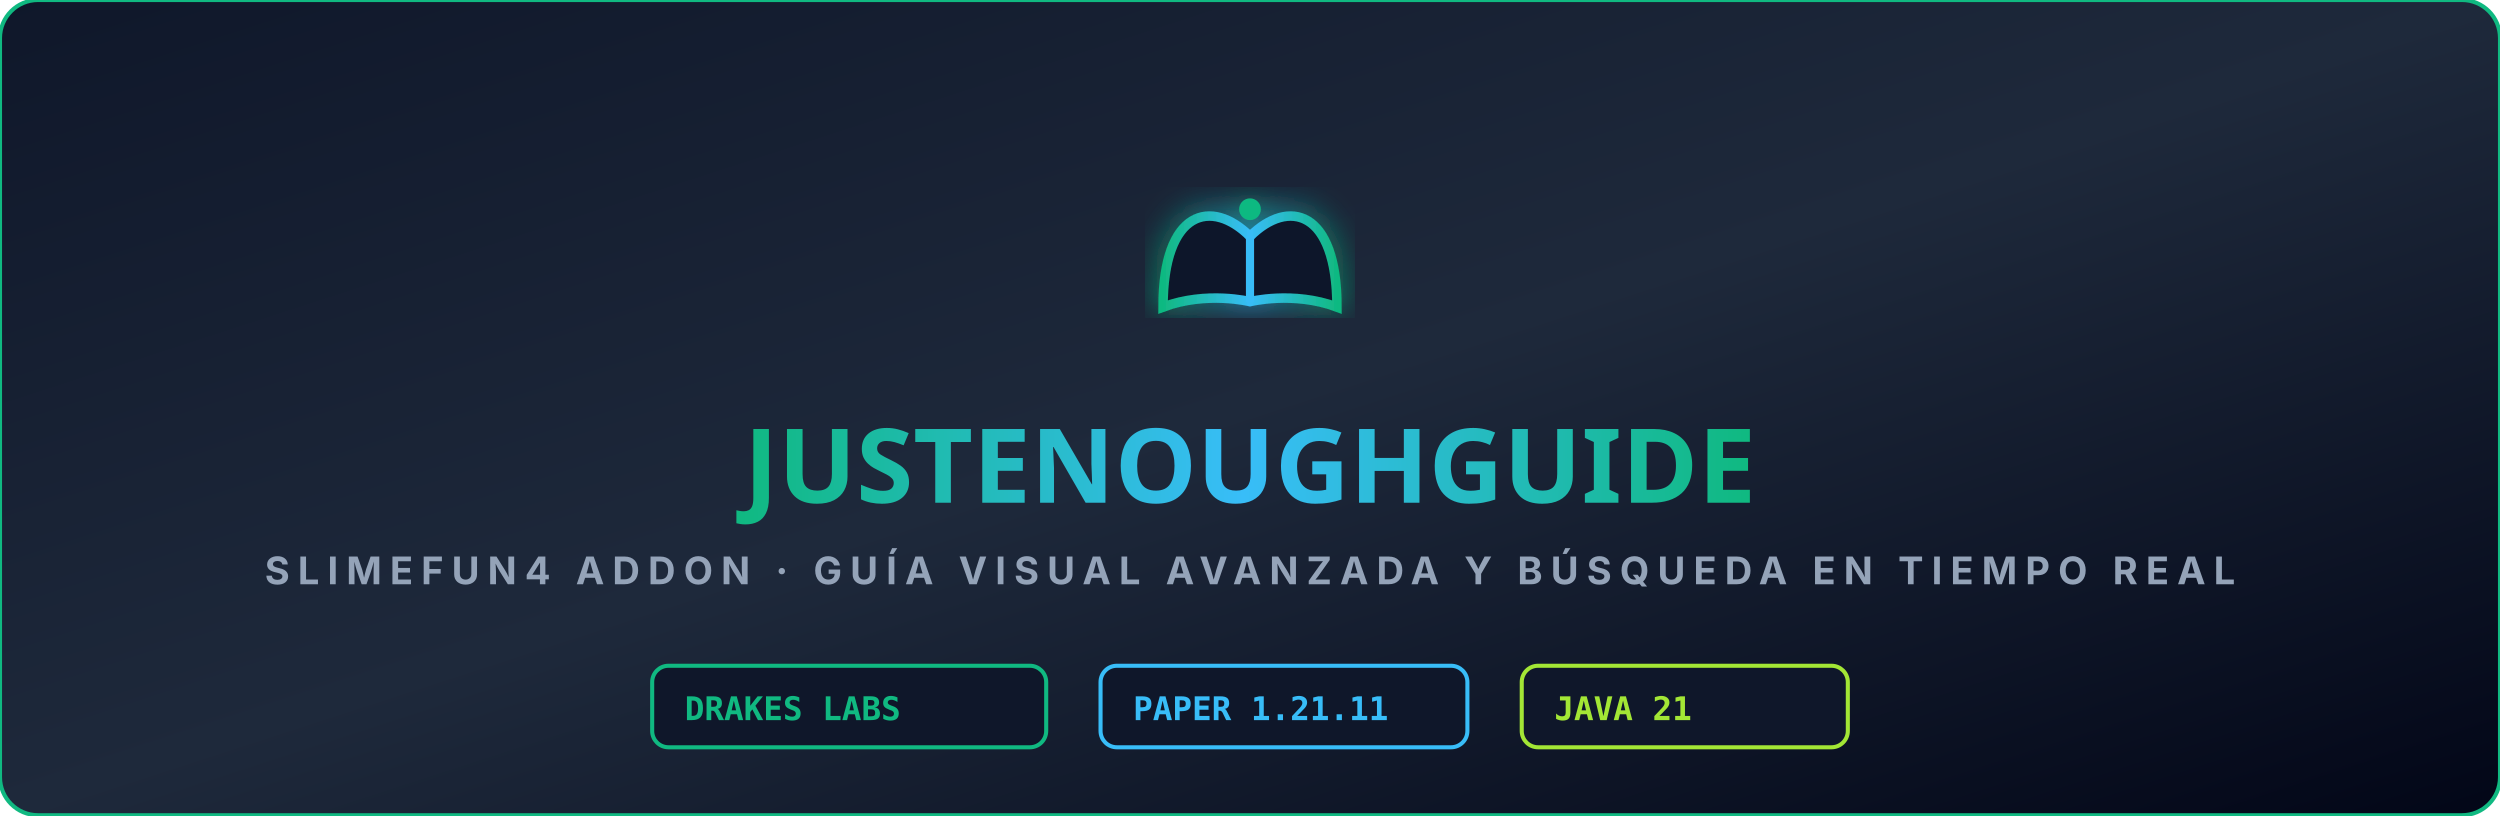
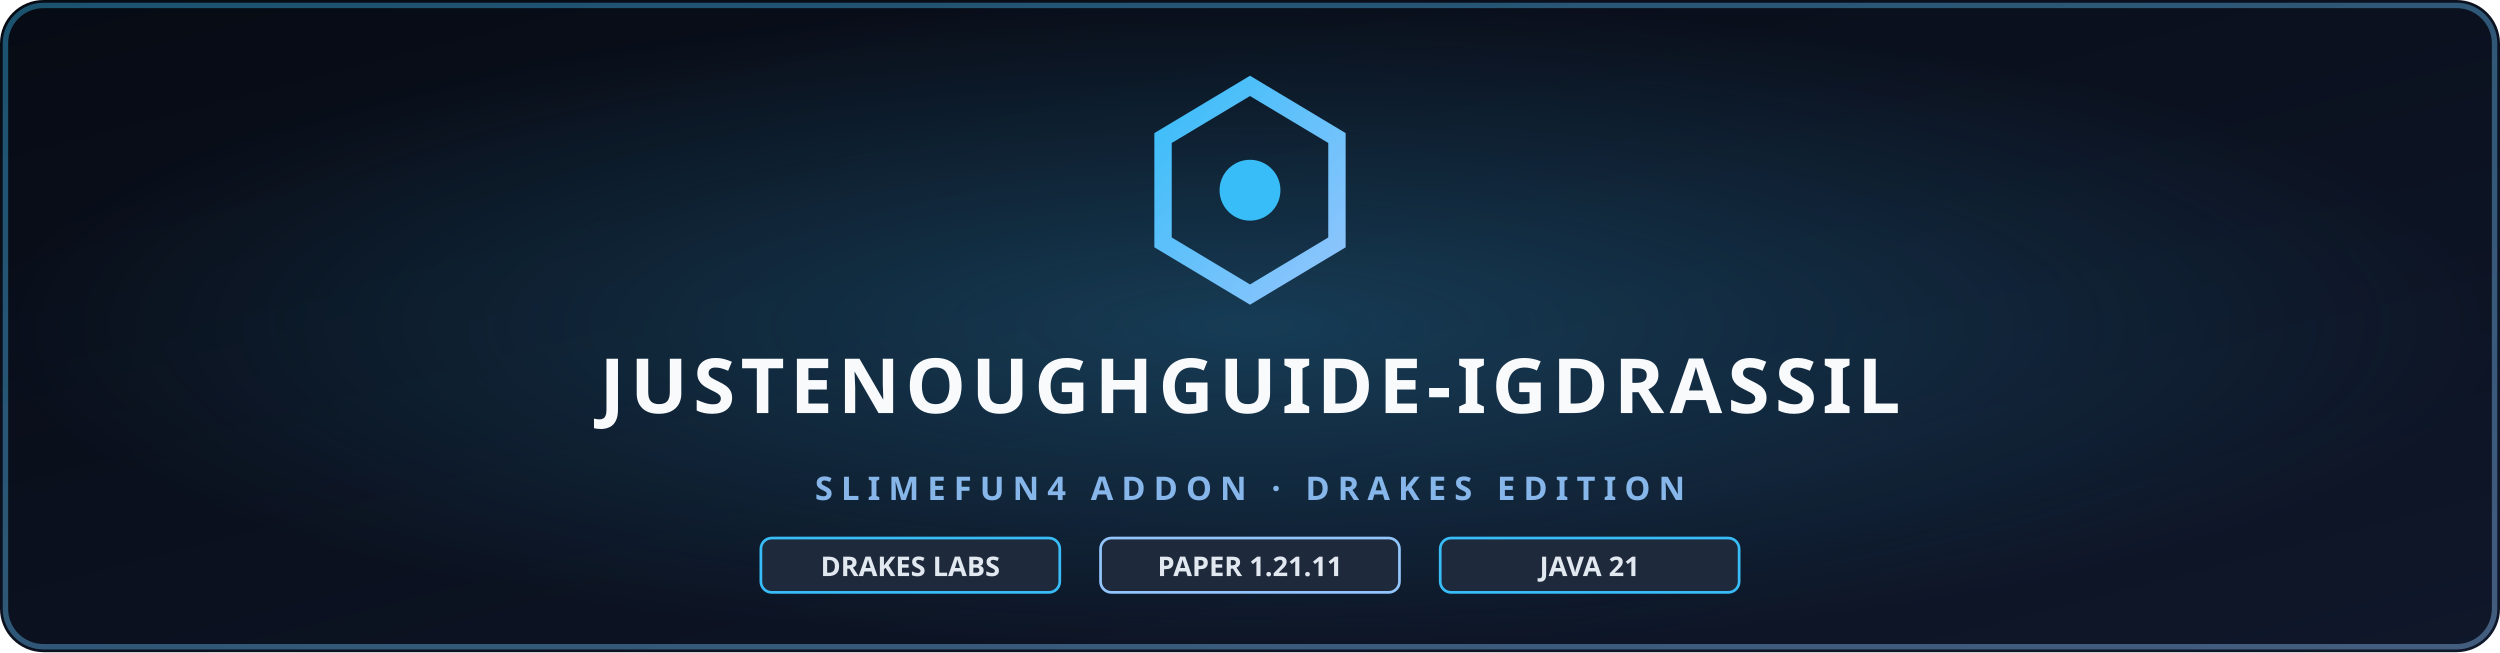
- <svg xmlns="http://www.w3.org/2000/svg" viewBox="0 0 920 300" width="920" height="300">
+ <svg xmlns="http://www.w3.org/2000/svg" viewBox="0 0 920 240" width="920" height="240" role="img" aria-label="JustEnoughGuide-Igdrassil Banner">
  <defs>
-     <linearGradient id="bgG" x1="0%" y1="0%" x2="100%" y2="100%">
-       <stop offset="0%" stop-color="#0F172A" />
-       <stop offset="50%" stop-color="#1E293B" />
-       <stop offset="100%" stop-color="#020617" />
+     <linearGradient id="bFondo" x1="0" y1="0" x2="1" y2="1">
+       <stop offset="0%" stop-color="#070B14" />
+       <stop offset="100%" stop-color="#0F172A" />
    </linearGradient>
-     <linearGradient id="acG" x1="0%" y1="0%" x2="100%" y2="0%">
-       <stop offset="0%" stop-color="#10B981" />
-       <stop offset="50%" stop-color="#38BDF8" />
-       <stop offset="100%" stop-color="#10B981" />
+     <linearGradient id="acG" x1="0" y1="0" x2="1" y2="1">
+       <stop offset="0%" stop-color="#38BDF8" />
+       <stop offset="100%" stop-color="#93C5FD" />
    </linearGradient>
-     <filter id="glowF">
-       <feGaussianBlur stdDeviation="6" result="blur" />
-       <feMerge>
-         <feMergeNode in="blur" />
-         <feMergeNode in="SourceGraphic" />
-       </feMerge>
-     </filter>
+     <radialGradient id="bHalo" cx="50%" cy="50%" r="50%">
+       <stop offset="0%" stop-color="#38BDF8" stop-opacity="0.25" />
+       <stop offset="100%" stop-color="#38BDF8" stop-opacity="0" />
+     </radialGradient>
  </defs>
-   <style>
-     @keyframes latido {
-       0%, 100% { opacity: 0.85; filter: drop-shadow(0 0 15px #10B981b3); }
-       50%      { opacity: 1;    filter: drop-shadow(0 0 30px #38BDF8); }
-     }
-     .fondo  { fill: url(#bgG); }
-     .titulo { font-family: 'Outfit', 'Segoe UI', sans-serif; font-weight: 900; font-size: 38px;
-                fill: url(#acG); animation: latido 3.5s infinite ease-in-out; }
-     .sub    { font-family: 'Inter', 'Segoe UI', sans-serif; font-weight: 700; font-size: 14px;
-                fill: #94A3B8; letter-spacing: 3px; }
-     .chapa  { fill: #0F172A; stroke-width: 1.5; rx: 6px; }
-     .ctexto { font-family: 'JetBrains Mono', monospace; font-size: 12px; font-weight: 700; }
-   </style>
-   <rect class="fondo" width="920" height="300" rx="14" stroke="#10B981" stroke-width="1.5" />
-   <g transform="translate(460, 95)" filter="url(#glowF)">
-     <g>
-       <animateTransform attributeName="transform" type="rotate" from="0 0 0" to="360 0 0" dur="24s" repeatCount="indefinite" />
-       <path d="M 0 -8 C -14 -22 -32 -18 -32 18 C -16 12 0 16 0 16 C 0 16 16 12 32 18 C 32 -18 14 -22 0 -8 Z" fill="#0F172A" stroke="url(#acG)" stroke-width="3.5" />
-       <line x1="0" y1="-8" x2="0" y2="16" stroke="#38BDF8" stroke-width="3" />
-       <circle cx="0" cy="-18" r="4" fill="#10B981" />
-     </g>
+   <rect width="920" height="240" rx="16" fill="url(#bFondo)" />
+   <rect width="920" height="240" rx="16" fill="url(#bHalo)" />
+   <rect x="2" y="2" width="916" height="236" rx="14" fill="none" stroke="url(#acG)" stroke-width="2" opacity="0.4" />
+   <g transform="translate(460,70) scale(1.6)">
+     <polygon points="0,-24 20,-12 20,12 0,24 -20,12 -20,-12" fill="none" stroke="url(#acG)" stroke-width="4" />
+     <circle cx="0" cy="0" r="7" fill="#38BDF8" />
  </g>
-   <text x="460" y="185" text-anchor="middle" class="titulo">JUSTENOUGHGUIDE</text>
-   <text x="460" y="215" text-anchor="middle" class="sub">SLIMEFUN4 ADDON · GUÍA VISUAL AVANZADA Y BÚSQUEDA EN TIEMPO REAL</text>
-   <g transform="translate(240, 245)">
-     <rect x="0" y="0" width="145" height="30" class="chapa" stroke="#10B981" />
-     <text x="12" y="20" class="ctexto" fill="#10B981">DRAKES LABS</text>
-     <rect x="165" y="0" width="135" height="30" class="chapa" stroke="#38BDF8" />
-     <text x="177" y="20" class="ctexto" fill="#38BDF8">PAPER 1.21.11</text>
-     <rect x="320" y="0" width="120" height="30" class="chapa" stroke="#A3E635" />
-     <text x="332" y="20" class="ctexto" fill="#A3E635">JAVA 21</text>
+   <text x="460" y="152" text-anchor="middle" font-family="'Segoe UI', system-ui, -apple-system, sans-serif" font-weight="900" font-size="28" fill="#F8FAFC" letter-spacing="2">
+     JUSTENOUGHGUIDE-IGDRASSIL
+   </text>
+   <text x="460" y="184" text-anchor="middle" font-family="'Segoe UI', system-ui, -apple-system, sans-serif" font-weight="700" font-size="12" fill="#93C5FD" letter-spacing="3" opacity="0.9">
+     SLIMEFUN4 ADDON · DRAKES EDITION
+   </text>
+   <g transform="translate(460, 210)">
+     <rect x="-180" y="-12" width="110" height="20" rx="4" fill="#1E293B" stroke="#38BDF8" stroke-width="1" />
+     <text x="-125" y="2" text-anchor="middle" font-family="sans-serif" font-size="10" font-weight="700" fill="#E2E8F0">DRAKES LABS</text>
+     <rect x="-55" y="-12" width="110" height="20" rx="4" fill="#1E293B" stroke="#93C5FD" stroke-width="1" />
+     <text x="0" y="2" text-anchor="middle" font-family="sans-serif" font-size="10" font-weight="700" fill="#E2E8F0">PAPER 1.21.11</text>
+     <rect x="70" y="-12" width="110" height="20" rx="4" fill="#1E293B" stroke="#38BDF8" stroke-width="1" />
+     <text x="125" y="2" text-anchor="middle" font-family="sans-serif" font-size="10" font-weight="700" fill="#E2E8F0">JAVA 21</text>
  </g>
</svg>
